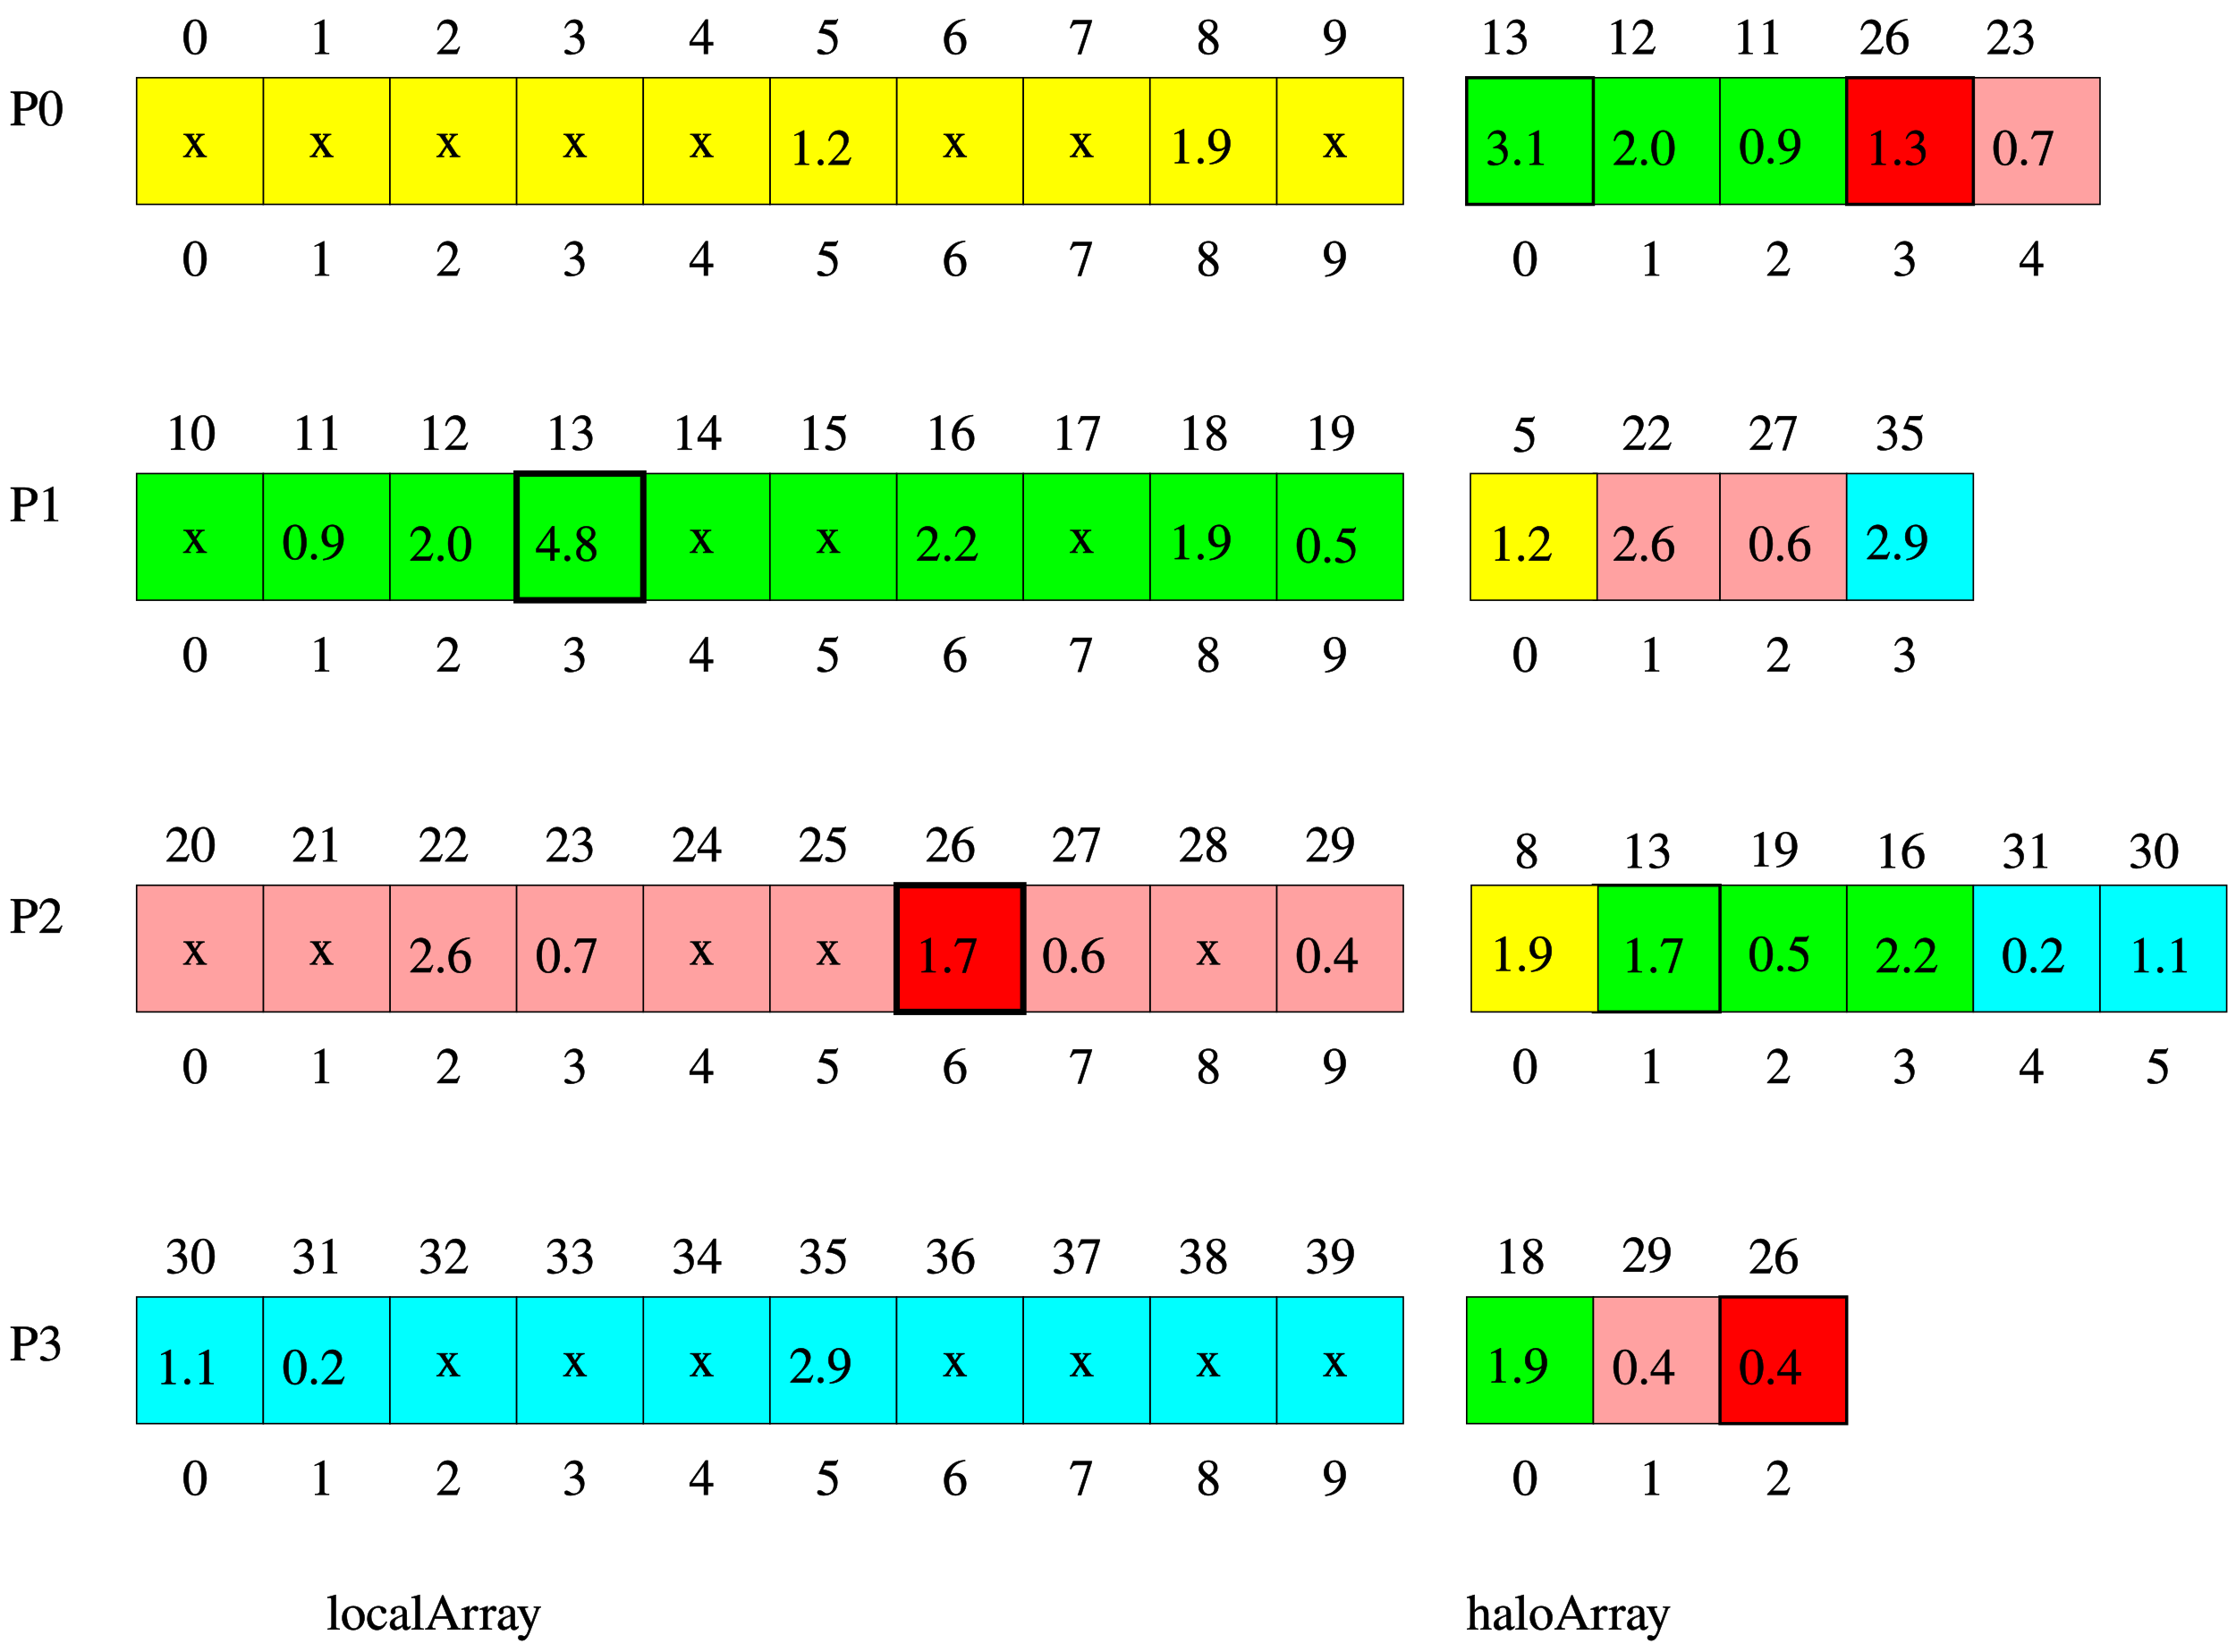
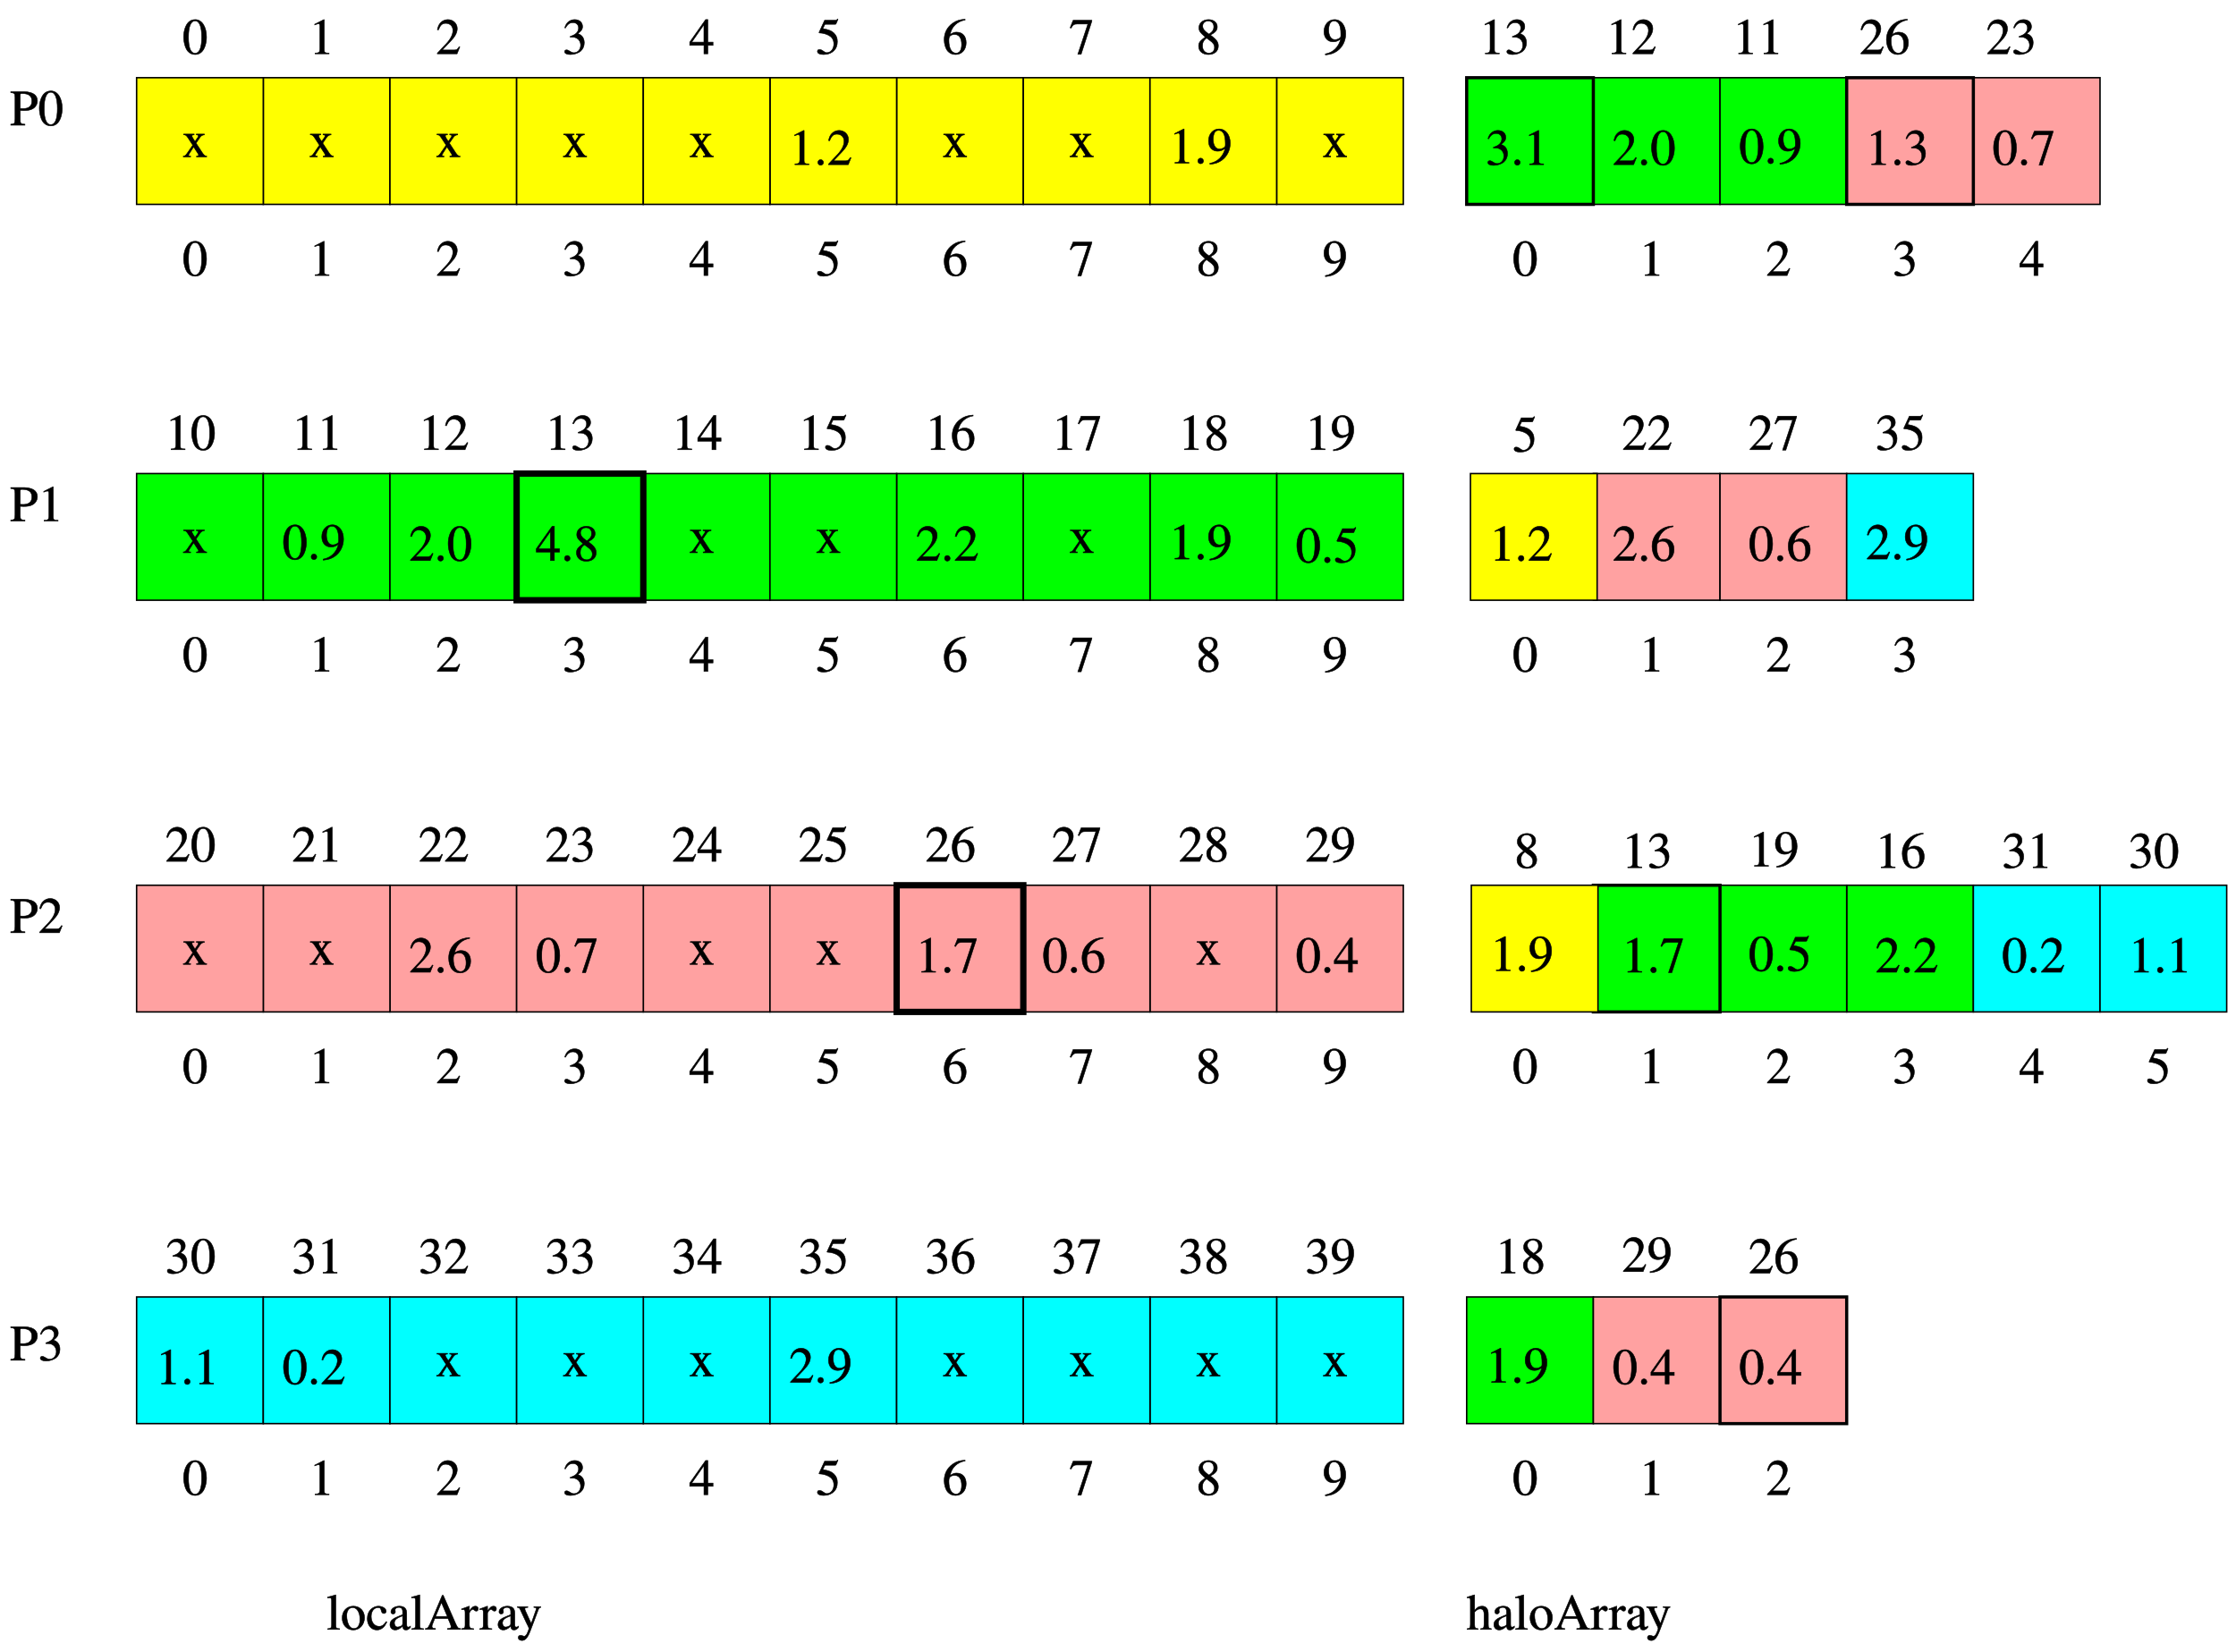
<svg xmlns="http://www.w3.org/2000/svg" width="8.8in" height="6.5in" viewBox="135 982 10527 7823">
  <g style="stroke-width:.025in; stroke:black; fill:none">
    <rect x="750" y="3225" width="600" height="600" rx="0" style="stroke:#000000;stroke-width:7; stroke-linejoin:miter; stroke-linecap:butt; fill:#00ff00; " />
    <text xml:space="preserve" x="967" y="3600" stroke="#000000" fill="#000000" font-family="Times" font-style="normal" font-weight="normal" font-size="240" text-anchor="start">x</text>
    <rect x="1350" y="3225" width="600" height="600" rx="0" style="stroke:#000000;stroke-width:7; stroke-linejoin:miter; stroke-linecap:butt; fill:#00ff00; " />
    <text xml:space="preserve" x="1440" y="3630" stroke="#000000" fill="#000000" font-family="Times" font-style="normal" font-weight="normal" font-size="240" text-anchor="start">0.9</text>
    <rect x="1950" y="3225" width="600" height="600" rx="0" style="stroke:#000000;stroke-width:7; stroke-linejoin:miter; stroke-linecap:butt; fill:#00ff00; " />
    <text xml:space="preserve" x="2040" y="3637" stroke="#000000" fill="#000000" font-family="Times" font-style="normal" font-weight="normal" font-size="240" text-anchor="start">2.0</text>
    <rect x="7650" y="3225" width="600" height="600" rx="0" style="stroke:#000000;stroke-width:7; stroke-linejoin:miter; stroke-linecap:butt; fill:#ffa1a1; " />
    <text xml:space="preserve" x="7740" y="3637" stroke="#000000" fill="#000000" font-family="Times" font-style="normal" font-weight="normal" font-size="240" text-anchor="start">2.6</text>
    <rect x="8250" y="3225" width="600" height="600" rx="0" style="stroke:#000000;stroke-width:7; stroke-linejoin:miter; stroke-linecap:butt; fill:#ffa1a1; " />
    <text xml:space="preserve" x="8385" y="3637" stroke="#000000" fill="#000000" font-family="Times" font-style="normal" font-weight="normal" font-size="240" text-anchor="start">0.6</text>
    <rect x="8850" y="3225" width="600" height="600" rx="0" style="stroke:#000000;stroke-width:7; stroke-linejoin:miter; stroke-linecap:butt; fill:#00ffff; " />
    <text xml:space="preserve" x="8940" y="3630" stroke="#000000" fill="#000000" font-family="Times" font-style="normal" font-weight="normal" font-size="240" text-anchor="start">2.9</text>
    <rect x="6150" y="3225" width="600" height="600" rx="0" style="stroke:#000000;stroke-width:7; stroke-linejoin:miter; stroke-linecap:butt; fill:#00ff00; " />
    <text xml:space="preserve" x="6240" y="3645" stroke="#000000" fill="#000000" font-family="Times" font-style="normal" font-weight="normal" font-size="240" text-anchor="start">0.5</text>
    <rect x="7068" y="3225" width="600" height="600" rx="0" style="stroke:#000000;stroke-width:7; stroke-linejoin:miter; stroke-linecap:butt; fill:#ffff00; " />
    <rect x="3150" y="3225" width="600" height="600" rx="0" style="stroke:#000000;stroke-width:7; stroke-linejoin:miter; stroke-linecap:butt; fill:#00ff00; " />
    <text xml:space="preserve" x="3367" y="3600" stroke="#000000" fill="#000000" font-family="Times" font-style="normal" font-weight="normal" font-size="240" text-anchor="start">x</text>
    <rect x="4350" y="3225" width="600" height="600" rx="0" style="stroke:#000000;stroke-width:7; stroke-linejoin:miter; stroke-linecap:butt; fill:#00ff00; " />
    <text xml:space="preserve" x="4440" y="3637" stroke="#000000" fill="#000000" font-family="Times" font-style="normal" font-weight="normal" font-size="240" text-anchor="start">2.2</text>
    <rect x="3750" y="3225" width="600" height="600" rx="0" style="stroke:#000000;stroke-width:7; stroke-linejoin:miter; stroke-linecap:butt; fill:#00ff00; " />
    <text xml:space="preserve" x="3967" y="3600" stroke="#000000" fill="#000000" font-family="Times" font-style="normal" font-weight="normal" font-size="240" text-anchor="start">x</text>
    <rect x="5550" y="3225" width="600" height="600" rx="0" style="stroke:#000000;stroke-width:7; stroke-linejoin:miter; stroke-linecap:butt; fill:#00ff00; " />
    <text xml:space="preserve" x="5640" y="3630" stroke="#000000" fill="#000000" font-family="Times" font-style="normal" font-weight="normal" font-size="240" text-anchor="start">1.9</text>
    <text xml:space="preserve" x="7267" y="4162" stroke="#000000" fill="#000000" font-family="Times" font-style="normal" font-weight="normal" font-size="240" text-anchor="start">0</text>
    <text xml:space="preserve" x="7867" y="4162" stroke="#000000" fill="#000000" font-family="Times" font-style="normal" font-weight="normal" font-size="240" text-anchor="start">1</text>
    <text xml:space="preserve" x="8467" y="4162" stroke="#000000" fill="#000000" font-family="Times" font-style="normal" font-weight="normal" font-size="240" text-anchor="start">2</text>
    <text xml:space="preserve" x="9067" y="4162" stroke="#000000" fill="#000000" font-family="Times" font-style="normal" font-weight="normal" font-size="240" text-anchor="start">3</text>
    <text xml:space="preserve" x="7785" y="3112" stroke="#000000" fill="#000000" font-family="Times" font-style="normal" font-weight="normal" font-size="240" text-anchor="start">22</text>
    <text xml:space="preserve" x="8385" y="3112" stroke="#000000" fill="#000000" font-family="Times" font-style="normal" font-weight="normal" font-size="240" text-anchor="start">27</text>
    <text xml:space="preserve" x="8985" y="3112" stroke="#000000" fill="#000000" font-family="Times" font-style="normal" font-weight="normal" font-size="240" text-anchor="start">35</text>
    <rect x="4950" y="3225" width="600" height="600" rx="0" style="stroke:#000000;stroke-width:7; stroke-linejoin:miter; stroke-linecap:butt; fill:#00ff00; " />
    <text xml:space="preserve" x="5167" y="3600" stroke="#000000" fill="#000000" font-family="Times" font-style="normal" font-weight="normal" font-size="240" text-anchor="start">x</text>
    <rect x="1350" y="1350" width="600" height="600" rx="0" style="stroke:#000000;stroke-width:7; stroke-linejoin:miter; stroke-linecap:butt; fill:#ffff00; " />
    <text xml:space="preserve" x="1567" y="1725" stroke="#000000" fill="#000000" font-family="Times" font-style="normal" font-weight="normal" font-size="240" text-anchor="start">x</text>
    <rect x="6150" y="1350" width="600" height="600" rx="0" style="stroke:#000000;stroke-width:7; stroke-linejoin:miter; stroke-linecap:butt; fill:#ffff00; " />
    <text xml:space="preserve" x="6367" y="1725" stroke="#000000" fill="#000000" font-family="Times" font-style="normal" font-weight="normal" font-size="240" text-anchor="start">x</text>
    <rect x="750" y="1350" width="600" height="600" rx="0" style="stroke:#000000;stroke-width:7; stroke-linejoin:miter; stroke-linecap:butt; fill:#ffff00; " />
    <text xml:space="preserve" x="967" y="1725" stroke="#000000" fill="#000000" font-family="Times" font-style="normal" font-weight="normal" font-size="240" text-anchor="start">x</text>
    <rect x="7650" y="1350" width="600" height="600" rx="0" style="stroke:#000000;stroke-width:7; stroke-linejoin:miter; stroke-linecap:butt; fill:#00ff00; " />
    <text xml:space="preserve" x="7740" y="1762" stroke="#000000" fill="#000000" font-family="Times" font-style="normal" font-weight="normal" font-size="240" text-anchor="start">2.0</text>
    <rect x="9450" y="1350" width="600" height="600" rx="0" style="stroke:#000000;stroke-width:7; stroke-linejoin:miter; stroke-linecap:butt; fill:#ffa1a1; " />
    <text xml:space="preserve" x="9540" y="1762" stroke="#000000" fill="#000000" font-family="Times" font-style="normal" font-weight="normal" font-size="240" text-anchor="start">0.7</text>
    <rect x="8250" y="1350" width="600" height="600" rx="0" style="stroke:#000000;stroke-width:7; stroke-linejoin:miter; stroke-linecap:butt; fill:#00ff00; " />
    <text xml:space="preserve" x="8340" y="1755" stroke="#000000" fill="#000000" font-family="Times" font-style="normal" font-weight="normal" font-size="240" text-anchor="start">0.9</text>
    <rect x="1950" y="1350" width="600" height="600" rx="0" style="stroke:#000000;stroke-width:7; stroke-linejoin:miter; stroke-linecap:butt; fill:#ffff00; " />
    <text xml:space="preserve" x="2167" y="1725" stroke="#000000" fill="#000000" font-family="Times" font-style="normal" font-weight="normal" font-size="240" text-anchor="start">x</text>
    <rect x="4350" y="1350" width="600" height="600" rx="0" style="stroke:#000000;stroke-width:7; stroke-linejoin:miter; stroke-linecap:butt; fill:#ffff00; " />
    <text xml:space="preserve" x="4567" y="1725" stroke="#000000" fill="#000000" font-family="Times" font-style="normal" font-weight="normal" font-size="240" text-anchor="start">x</text>
    <rect x="3750" y="1350" width="600" height="600" rx="0" style="stroke:#000000;stroke-width:7; stroke-linejoin:miter; stroke-linecap:butt; fill:#ffff00; " />
    <text xml:space="preserve" x="3840" y="1762" stroke="#000000" fill="#000000" font-family="Times" font-style="normal" font-weight="normal" font-size="240" text-anchor="start">1.2</text>
    <rect x="2550" y="1350" width="600" height="600" rx="0" style="stroke:#000000;stroke-width:7; stroke-linejoin:miter; stroke-linecap:butt; fill:#ffff00; " />
    <text xml:space="preserve" x="2767" y="1725" stroke="#000000" fill="#000000" font-family="Times" font-style="normal" font-weight="normal" font-size="240" text-anchor="start">x</text>
    <rect x="3150" y="1350" width="600" height="600" rx="0" style="stroke:#000000;stroke-width:7; stroke-linejoin:miter; stroke-linecap:butt; fill:#ffff00; " />
    <text xml:space="preserve" x="3367" y="1725" stroke="#000000" fill="#000000" font-family="Times" font-style="normal" font-weight="normal" font-size="240" text-anchor="start">x</text>
    <rect x="4950" y="1350" width="600" height="600" rx="0" style="stroke:#000000;stroke-width:7; stroke-linejoin:miter; stroke-linecap:butt; fill:#ffff00; " />
    <text xml:space="preserve" x="5167" y="1725" stroke="#000000" fill="#000000" font-family="Times" font-style="normal" font-weight="normal" font-size="240" text-anchor="start">x</text>
    <rect x="5550" y="1350" width="600" height="600" rx="0" style="stroke:#000000;stroke-width:7; stroke-linejoin:miter; stroke-linecap:butt; fill:#ffff00; " />
    <text xml:space="preserve" x="5640" y="1755" stroke="#000000" fill="#000000" font-family="Times" font-style="normal" font-weight="normal" font-size="240" text-anchor="start">1.9</text>
    <text xml:space="preserve" x="967" y="2287" stroke="#000000" fill="#000000" font-family="Times" font-style="normal" font-weight="normal" font-size="240" text-anchor="start">0</text>
    <text xml:space="preserve" x="1567" y="2287" stroke="#000000" fill="#000000" font-family="Times" font-style="normal" font-weight="normal" font-size="240" text-anchor="start">1</text>
    <text xml:space="preserve" x="2167" y="2287" stroke="#000000" fill="#000000" font-family="Times" font-style="normal" font-weight="normal" font-size="240" text-anchor="start">2</text>
    <text xml:space="preserve" x="2767" y="2287" stroke="#000000" fill="#000000" font-family="Times" font-style="normal" font-weight="normal" font-size="240" text-anchor="start">3</text>
    <text xml:space="preserve" x="3367" y="2287" stroke="#000000" fill="#000000" font-family="Times" font-style="normal" font-weight="normal" font-size="240" text-anchor="start">4</text>
    <text xml:space="preserve" x="3967" y="2287" stroke="#000000" fill="#000000" font-family="Times" font-style="normal" font-weight="normal" font-size="240" text-anchor="start">5</text>
    <text xml:space="preserve" x="4567" y="2287" stroke="#000000" fill="#000000" font-family="Times" font-style="normal" font-weight="normal" font-size="240" text-anchor="start">6</text>
    <text xml:space="preserve" x="5167" y="2287" stroke="#000000" fill="#000000" font-family="Times" font-style="normal" font-weight="normal" font-size="240" text-anchor="start">7</text>
    <text xml:space="preserve" x="5767" y="2287" stroke="#000000" fill="#000000" font-family="Times" font-style="normal" font-weight="normal" font-size="240" text-anchor="start">8</text>
    <text xml:space="preserve" x="6367" y="2287" stroke="#000000" fill="#000000" font-family="Times" font-style="normal" font-weight="normal" font-size="240" text-anchor="start">9</text>
    <text xml:space="preserve" x="9667" y="2287" stroke="#000000" fill="#000000" font-family="Times" font-style="normal" font-weight="normal" font-size="240" text-anchor="start">4</text>
    <text xml:space="preserve" x="7267" y="2287" stroke="#000000" fill="#000000" font-family="Times" font-style="normal" font-weight="normal" font-size="240" text-anchor="start">0</text>
    <text xml:space="preserve" x="7867" y="2287" stroke="#000000" fill="#000000" font-family="Times" font-style="normal" font-weight="normal" font-size="240" text-anchor="start">1</text>
    <text xml:space="preserve" x="8467" y="2287" stroke="#000000" fill="#000000" font-family="Times" font-style="normal" font-weight="normal" font-size="240" text-anchor="start">2</text>
    <text xml:space="preserve" x="9067" y="2287" stroke="#000000" fill="#000000" font-family="Times" font-style="normal" font-weight="normal" font-size="240" text-anchor="start">3</text>
    <text xml:space="preserve" x="7710" y="1237" stroke="#000000" fill="#000000" font-family="Times" font-style="normal" font-weight="normal" font-size="240" text-anchor="start">12</text>
    <text xml:space="preserve" x="8310" y="1237" stroke="#000000" fill="#000000" font-family="Times" font-style="normal" font-weight="normal" font-size="240" text-anchor="start">11</text>
    <text xml:space="preserve" x="8910" y="1237" stroke="#000000" fill="#000000" font-family="Times" font-style="normal" font-weight="normal" font-size="240" text-anchor="start">26</text>
    <text xml:space="preserve" x="9510" y="1237" stroke="#000000" fill="#000000" font-family="Times" font-style="normal" font-weight="normal" font-size="240" text-anchor="start">23</text>
    <text xml:space="preserve" x="7110" y="1237" stroke="#000000" fill="#000000" font-family="Times" font-style="normal" font-weight="normal" font-size="240" text-anchor="start">13</text>
    <text xml:space="preserve" x="967" y="1237" stroke="#000000" fill="#000000" font-family="Times" font-style="normal" font-weight="normal" font-size="240" text-anchor="start">0</text>
    <text xml:space="preserve" x="1567" y="1237" stroke="#000000" fill="#000000" font-family="Times" font-style="normal" font-weight="normal" font-size="240" text-anchor="start">1</text>
    <text xml:space="preserve" x="2167" y="1237" stroke="#000000" fill="#000000" font-family="Times" font-style="normal" font-weight="normal" font-size="240" text-anchor="start">2</text>
    <text xml:space="preserve" x="2767" y="1237" stroke="#000000" fill="#000000" font-family="Times" font-style="normal" font-weight="normal" font-size="240" text-anchor="start">3</text>
    <text xml:space="preserve" x="3367" y="1237" stroke="#000000" fill="#000000" font-family="Times" font-style="normal" font-weight="normal" font-size="240" text-anchor="start">4</text>
    <text xml:space="preserve" x="3967" y="1237" stroke="#000000" fill="#000000" font-family="Times" font-style="normal" font-weight="normal" font-size="240" text-anchor="start">5</text>
    <text xml:space="preserve" x="4567" y="1237" stroke="#000000" fill="#000000" font-family="Times" font-style="normal" font-weight="normal" font-size="240" text-anchor="start">6</text>
    <text xml:space="preserve" x="5167" y="1237" stroke="#000000" fill="#000000" font-family="Times" font-style="normal" font-weight="normal" font-size="240" text-anchor="start">7</text>
    <text xml:space="preserve" x="5767" y="1237" stroke="#000000" fill="#000000" font-family="Times" font-style="normal" font-weight="normal" font-size="240" text-anchor="start">8</text>
    <text xml:space="preserve" x="6367" y="1237" stroke="#000000" fill="#000000" font-family="Times" font-style="normal" font-weight="normal" font-size="240" text-anchor="start">9</text>
    <rect x="1950" y="5175" width="600" height="600" rx="0" style="stroke:#000000;stroke-width:7; stroke-linejoin:miter; stroke-linecap:butt; fill:#ffa1a1; " />
    <text xml:space="preserve" x="2040" y="5587" stroke="#000000" fill="#000000" font-family="Times" font-style="normal" font-weight="normal" font-size="240" text-anchor="start">2.6</text>
    <rect x="3150" y="5175" width="600" height="600" rx="0" style="stroke:#000000;stroke-width:7; stroke-linejoin:miter; stroke-linecap:butt; fill:#ffa1a1; " />
    <text xml:space="preserve" x="3367" y="5550" stroke="#000000" fill="#000000" font-family="Times" font-style="normal" font-weight="normal" font-size="240" text-anchor="start">x</text>
    <rect x="8850" y="5175" width="600" height="600" rx="0" style="stroke:#000000;stroke-width:7; stroke-linejoin:miter; stroke-linecap:butt; fill:#00ff00; " />
    <text xml:space="preserve" x="8985" y="5587" stroke="#000000" fill="#000000" font-family="Times" font-style="normal" font-weight="normal" font-size="240" text-anchor="start">2.2</text>
    <rect x="9450" y="5175" width="600" height="600" rx="0" style="stroke:#000000;stroke-width:7; stroke-linejoin:miter; stroke-linecap:butt; fill:#00ffff; " />
    <text xml:space="preserve" x="9585" y="5587" stroke="#000000" fill="#000000" font-family="Times" font-style="normal" font-weight="normal" font-size="240" text-anchor="start">0.2</text>
    <rect x="10050" y="5175" width="600" height="600" rx="0" style="stroke:#000000;stroke-width:7; stroke-linejoin:miter; stroke-linecap:butt; fill:#00ffff; " />
    <text xml:space="preserve" x="10185" y="5587" stroke="#000000" fill="#000000" font-family="Times" font-style="normal" font-weight="normal" font-size="240" text-anchor="start">1.1</text>
    <rect x="6150" y="5175" width="600" height="600" rx="0" style="stroke:#000000;stroke-width:7; stroke-linejoin:miter; stroke-linecap:butt; fill:#ffa1a1; " />
    <text xml:space="preserve" x="6240" y="5587" stroke="#000000" fill="#000000" font-family="Times" font-style="normal" font-weight="normal" font-size="240" text-anchor="start">0.4</text>
    <rect x="5550" y="5175" width="600" height="600" rx="0" style="stroke:#000000;stroke-width:7; stroke-linejoin:miter; stroke-linecap:butt; fill:#ffa1a1; " />
    <text xml:space="preserve" x="5767" y="5550" stroke="#000000" fill="#000000" font-family="Times" font-style="normal" font-weight="normal" font-size="240" text-anchor="start">x</text>
    <rect x="8250" y="5175" width="600" height="600" rx="0" style="stroke:#000000;stroke-width:7; stroke-linejoin:miter; stroke-linecap:butt; fill:#00ff00; " />
    <text xml:space="preserve" x="8385" y="5580" stroke="#000000" fill="#000000" font-family="Times" font-style="normal" font-weight="normal" font-size="240" text-anchor="start">0.5</text>
    <rect x="1350" y="5175" width="600" height="600" rx="0" style="stroke:#000000;stroke-width:7; stroke-linejoin:miter; stroke-linecap:butt; fill:#ffa1a1; " />
    <text xml:space="preserve" x="1567" y="5550" stroke="#000000" fill="#000000" font-family="Times" font-style="normal" font-weight="normal" font-size="240" text-anchor="start">x</text>
    <rect x="750" y="5175" width="600" height="600" rx="0" style="stroke:#000000;stroke-width:7; stroke-linejoin:miter; stroke-linecap:butt; fill:#ffa1a1; " />
    <text xml:space="preserve" x="967" y="5550" stroke="#000000" fill="#000000" font-family="Times" font-style="normal" font-weight="normal" font-size="240" text-anchor="start">x</text>
    <rect x="2550" y="5175" width="600" height="600" rx="0" style="stroke:#000000;stroke-width:7; stroke-linejoin:miter; stroke-linecap:butt; fill:#ffa1a1; " />
    <text xml:space="preserve" x="2640" y="5587" stroke="#000000" fill="#000000" font-family="Times" font-style="normal" font-weight="normal" font-size="240" text-anchor="start">0.7</text>
    <rect x="4950" y="5175" width="600" height="600" rx="0" style="stroke:#000000;stroke-width:7; stroke-linejoin:miter; stroke-linecap:butt; fill:#ffa1a1; " />
    <text xml:space="preserve" x="5040" y="5587" stroke="#000000" fill="#000000" font-family="Times" font-style="normal" font-weight="normal" font-size="240" text-anchor="start">0.6</text>
    <text xml:space="preserve" x="6285" y="5062" stroke="#000000" fill="#000000" font-family="Times" font-style="normal" font-weight="normal" font-size="240" text-anchor="start">29</text>
    <text xml:space="preserve" x="5685" y="5062" stroke="#000000" fill="#000000" font-family="Times" font-style="normal" font-weight="normal" font-size="240" text-anchor="start">28</text>
    <text xml:space="preserve" x="5085" y="5062" stroke="#000000" fill="#000000" font-family="Times" font-style="normal" font-weight="normal" font-size="240" text-anchor="start">27</text>
    <text xml:space="preserve" x="4485" y="5062" stroke="#000000" fill="#000000" font-family="Times" font-style="normal" font-weight="normal" font-size="240" text-anchor="start">26</text>
    <text xml:space="preserve" x="3885" y="5062" stroke="#000000" fill="#000000" font-family="Times" font-style="normal" font-weight="normal" font-size="240" text-anchor="start">25</text>
    <text xml:space="preserve" x="3285" y="5062" stroke="#000000" fill="#000000" font-family="Times" font-style="normal" font-weight="normal" font-size="240" text-anchor="start">24</text>
    <text xml:space="preserve" x="2085" y="5062" stroke="#000000" fill="#000000" font-family="Times" font-style="normal" font-weight="normal" font-size="240" text-anchor="start">22</text>
    <text xml:space="preserve" x="1485" y="5062" stroke="#000000" fill="#000000" font-family="Times" font-style="normal" font-weight="normal" font-size="240" text-anchor="start">21</text>
    <text xml:space="preserve" x="2685" y="5062" stroke="#000000" fill="#000000" font-family="Times" font-style="normal" font-weight="normal" font-size="240" text-anchor="start">23</text>
    <text xml:space="preserve" x="885" y="5062" stroke="#000000" fill="#000000" font-family="Times" font-style="normal" font-weight="normal" font-size="240" text-anchor="start">20</text>
    <text xml:space="preserve" x="967" y="6112" stroke="#000000" fill="#000000" font-family="Times" font-style="normal" font-weight="normal" font-size="240" text-anchor="start">0</text>
    <text xml:space="preserve" x="1567" y="6112" stroke="#000000" fill="#000000" font-family="Times" font-style="normal" font-weight="normal" font-size="240" text-anchor="start">1</text>
    <text xml:space="preserve" x="2167" y="6112" stroke="#000000" fill="#000000" font-family="Times" font-style="normal" font-weight="normal" font-size="240" text-anchor="start">2</text>
    <text xml:space="preserve" x="2767" y="6112" stroke="#000000" fill="#000000" font-family="Times" font-style="normal" font-weight="normal" font-size="240" text-anchor="start">3</text>
    <text xml:space="preserve" x="3367" y="6112" stroke="#000000" fill="#000000" font-family="Times" font-style="normal" font-weight="normal" font-size="240" text-anchor="start">4</text>
    <text xml:space="preserve" x="3967" y="6112" stroke="#000000" fill="#000000" font-family="Times" font-style="normal" font-weight="normal" font-size="240" text-anchor="start">5</text>
    <text xml:space="preserve" x="4567" y="6112" stroke="#000000" fill="#000000" font-family="Times" font-style="normal" font-weight="normal" font-size="240" text-anchor="start">6</text>
    <text xml:space="preserve" x="5167" y="6112" stroke="#000000" fill="#000000" font-family="Times" font-style="normal" font-weight="normal" font-size="240" text-anchor="start">7</text>
    <text xml:space="preserve" x="5767" y="6112" stroke="#000000" fill="#000000" font-family="Times" font-style="normal" font-weight="normal" font-size="240" text-anchor="start">8</text>
    <text xml:space="preserve" x="6367" y="6112" stroke="#000000" fill="#000000" font-family="Times" font-style="normal" font-weight="normal" font-size="240" text-anchor="start">9</text>
    <text xml:space="preserve" x="7267" y="6112" stroke="#000000" fill="#000000" font-family="Times" font-style="normal" font-weight="normal" font-size="240" text-anchor="start">0</text>
    <text xml:space="preserve" x="7867" y="6112" stroke="#000000" fill="#000000" font-family="Times" font-style="normal" font-weight="normal" font-size="240" text-anchor="start">1</text>
    <text xml:space="preserve" x="8467" y="6112" stroke="#000000" fill="#000000" font-family="Times" font-style="normal" font-weight="normal" font-size="240" text-anchor="start">2</text>
    <text xml:space="preserve" x="9067" y="6112" stroke="#000000" fill="#000000" font-family="Times" font-style="normal" font-weight="normal" font-size="240" text-anchor="start">3</text>
    <text xml:space="preserve" x="9667" y="6112" stroke="#000000" fill="#000000" font-family="Times" font-style="normal" font-weight="normal" font-size="240" text-anchor="start">4</text>
    <text xml:space="preserve" x="10267" y="6112" stroke="#000000" fill="#000000" font-family="Times" font-style="normal" font-weight="normal" font-size="240" text-anchor="start">5</text>
    <text xml:space="preserve" x="8985" y="5092" stroke="#000000" fill="#000000" font-family="Times" font-style="normal" font-weight="normal" font-size="240" text-anchor="start">16</text>
    <text xml:space="preserve" x="8385" y="5085" stroke="#000000" fill="#000000" font-family="Times" font-style="normal" font-weight="normal" font-size="240" text-anchor="start">19</text>
    <text xml:space="preserve" x="7785" y="5092" stroke="#000000" fill="#000000" font-family="Times" font-style="normal" font-weight="normal" font-size="240" text-anchor="start">13</text>
    <text xml:space="preserve" x="9585" y="5092" stroke="#000000" fill="#000000" font-family="Times" font-style="normal" font-weight="normal" font-size="240" text-anchor="start">31</text>
    <text xml:space="preserve" x="10185" y="5092" stroke="#000000" fill="#000000" font-family="Times" font-style="normal" font-weight="normal" font-size="240" text-anchor="start">30</text>
    <rect x="3150" y="7125" width="600" height="600" rx="0" style="stroke:#000000;stroke-width:7; stroke-linejoin:miter; stroke-linecap:butt; fill:#00ffff; " />
    <text xml:space="preserve" x="3367" y="7500" stroke="#000000" fill="#000000" font-family="Times" font-style="normal" font-weight="normal" font-size="240" text-anchor="start">x</text>
    <rect x="3750" y="7125" width="600" height="600" rx="0" style="stroke:#000000;stroke-width:7; stroke-linejoin:miter; stroke-linecap:butt; fill:#00ffff; " />
    <text xml:space="preserve" x="3840" y="7530" stroke="#000000" fill="#000000" font-family="Times" font-style="normal" font-weight="normal" font-size="240" text-anchor="start">2.9</text>
    <rect x="7050" y="7125" width="600" height="600" rx="0" style="stroke:#000000;stroke-width:7; stroke-linejoin:miter; stroke-linecap:butt; fill:#00ff00; " />
    <text xml:space="preserve" x="7140" y="7530" stroke="#000000" fill="#000000" font-family="Times" font-style="normal" font-weight="normal" font-size="240" text-anchor="start">1.9</text>
    <rect x="7650" y="7125" width="600" height="600" rx="0" style="stroke:#000000;stroke-width:7; stroke-linejoin:miter; stroke-linecap:butt; fill:#ffa1a1; " />
    <text xml:space="preserve" x="7740" y="7537" stroke="#000000" fill="#000000" font-family="Times" font-style="normal" font-weight="normal" font-size="240" text-anchor="start">0.4</text>
    <rect x="6150" y="7125" width="600" height="600" rx="0" style="stroke:#000000;stroke-width:7; stroke-linejoin:miter; stroke-linecap:butt; fill:#00ffff; " />
    <text xml:space="preserve" x="6367" y="7500" stroke="#000000" fill="#000000" font-family="Times" font-style="normal" font-weight="normal" font-size="240" text-anchor="start">x</text>
    <rect x="5550" y="7125" width="600" height="600" rx="0" style="stroke:#000000;stroke-width:7; stroke-linejoin:miter; stroke-linecap:butt; fill:#00ffff; " />
    <text xml:space="preserve" x="5767" y="7500" stroke="#000000" fill="#000000" font-family="Times" font-style="normal" font-weight="normal" font-size="240" text-anchor="start">x</text>
    <rect x="750" y="7125" width="600" height="600" rx="0" style="stroke:#000000;stroke-width:7; stroke-linejoin:miter; stroke-linecap:butt; fill:#00ffff; " />
    <text xml:space="preserve" x="840" y="7537" stroke="#000000" fill="#000000" font-family="Times" font-style="normal" font-weight="normal" font-size="240" text-anchor="start">1.1</text>
    <rect x="1350" y="7125" width="600" height="600" rx="0" style="stroke:#000000;stroke-width:7; stroke-linejoin:miter; stroke-linecap:butt; fill:#00ffff; " />
    <text xml:space="preserve" x="1440" y="7537" stroke="#000000" fill="#000000" font-family="Times" font-style="normal" font-weight="normal" font-size="240" text-anchor="start">0.2</text>
    <rect x="1950" y="7125" width="600" height="600" rx="0" style="stroke:#000000;stroke-width:7; stroke-linejoin:miter; stroke-linecap:butt; fill:#00ffff; " />
    <text xml:space="preserve" x="2167" y="7500" stroke="#000000" fill="#000000" font-family="Times" font-style="normal" font-weight="normal" font-size="240" text-anchor="start">x</text>
    <rect x="2550" y="7125" width="600" height="600" rx="0" style="stroke:#000000;stroke-width:7; stroke-linejoin:miter; stroke-linecap:butt; fill:#00ffff; " />
    <text xml:space="preserve" x="2767" y="7500" stroke="#000000" fill="#000000" font-family="Times" font-style="normal" font-weight="normal" font-size="240" text-anchor="start">x</text>
    <rect x="4350" y="7125" width="600" height="600" rx="0" style="stroke:#000000;stroke-width:7; stroke-linejoin:miter; stroke-linecap:butt; fill:#00ffff; " />
    <text xml:space="preserve" x="4567" y="7500" stroke="#000000" fill="#000000" font-family="Times" font-style="normal" font-weight="normal" font-size="240" text-anchor="start">x</text>
    <rect x="4950" y="7125" width="600" height="600" rx="0" style="stroke:#000000;stroke-width:7; stroke-linejoin:miter; stroke-linecap:butt; fill:#00ffff; " />
    <text xml:space="preserve" x="5167" y="7500" stroke="#000000" fill="#000000" font-family="Times" font-style="normal" font-weight="normal" font-size="240" text-anchor="start">x</text>
    <text xml:space="preserve" x="885" y="7012" stroke="#000000" fill="#000000" font-family="Times" font-style="normal" font-weight="normal" font-size="240" text-anchor="start">30</text>
    <text xml:space="preserve" x="1485" y="7012" stroke="#000000" fill="#000000" font-family="Times" font-style="normal" font-weight="normal" font-size="240" text-anchor="start">31</text>
    <text xml:space="preserve" x="2085" y="7012" stroke="#000000" fill="#000000" font-family="Times" font-style="normal" font-weight="normal" font-size="240" text-anchor="start">32</text>
    <text xml:space="preserve" x="2685" y="7012" stroke="#000000" fill="#000000" font-family="Times" font-style="normal" font-weight="normal" font-size="240" text-anchor="start">33</text>
    <text xml:space="preserve" x="3285" y="7012" stroke="#000000" fill="#000000" font-family="Times" font-style="normal" font-weight="normal" font-size="240" text-anchor="start">34</text>
    <text xml:space="preserve" x="3885" y="7012" stroke="#000000" fill="#000000" font-family="Times" font-style="normal" font-weight="normal" font-size="240" text-anchor="start">35</text>
    <text xml:space="preserve" x="4485" y="7012" stroke="#000000" fill="#000000" font-family="Times" font-style="normal" font-weight="normal" font-size="240" text-anchor="start">36</text>
    <text xml:space="preserve" x="5085" y="7012" stroke="#000000" fill="#000000" font-family="Times" font-style="normal" font-weight="normal" font-size="240" text-anchor="start">37</text>
    <text xml:space="preserve" x="5685" y="7012" stroke="#000000" fill="#000000" font-family="Times" font-style="normal" font-weight="normal" font-size="240" text-anchor="start">38</text>
    <text xml:space="preserve" x="6285" y="7012" stroke="#000000" fill="#000000" font-family="Times" font-style="normal" font-weight="normal" font-size="240" text-anchor="start">39</text>
    <text xml:space="preserve" x="967" y="8062" stroke="#000000" fill="#000000" font-family="Times" font-style="normal" font-weight="normal" font-size="240" text-anchor="start">0</text>
    <text xml:space="preserve" x="1567" y="8062" stroke="#000000" fill="#000000" font-family="Times" font-style="normal" font-weight="normal" font-size="240" text-anchor="start">1</text>
    <text xml:space="preserve" x="2167" y="8062" stroke="#000000" fill="#000000" font-family="Times" font-style="normal" font-weight="normal" font-size="240" text-anchor="start">2</text>
    <text xml:space="preserve" x="2767" y="8062" stroke="#000000" fill="#000000" font-family="Times" font-style="normal" font-weight="normal" font-size="240" text-anchor="start">3</text>
    <text xml:space="preserve" x="3367" y="8062" stroke="#000000" fill="#000000" font-family="Times" font-style="normal" font-weight="normal" font-size="240" text-anchor="start">4</text>
    <text xml:space="preserve" x="3967" y="8062" stroke="#000000" fill="#000000" font-family="Times" font-style="normal" font-weight="normal" font-size="240" text-anchor="start">5</text>
    <text xml:space="preserve" x="4567" y="8062" stroke="#000000" fill="#000000" font-family="Times" font-style="normal" font-weight="normal" font-size="240" text-anchor="start">6</text>
    <text xml:space="preserve" x="5167" y="8062" stroke="#000000" fill="#000000" font-family="Times" font-style="normal" font-weight="normal" font-size="240" text-anchor="start">7</text>
    <text xml:space="preserve" x="5767" y="8062" stroke="#000000" fill="#000000" font-family="Times" font-style="normal" font-weight="normal" font-size="240" text-anchor="start">8</text>
    <text xml:space="preserve" x="6367" y="8062" stroke="#000000" fill="#000000" font-family="Times" font-style="normal" font-weight="normal" font-size="240" text-anchor="start">9</text>
    <text xml:space="preserve" x="7867" y="8062" stroke="#000000" fill="#000000" font-family="Times" font-style="normal" font-weight="normal" font-size="240" text-anchor="start">1</text>
    <text xml:space="preserve" x="8467" y="8062" stroke="#000000" fill="#000000" font-family="Times" font-style="normal" font-weight="normal" font-size="240" text-anchor="start">2</text>
    <text xml:space="preserve" x="7267" y="8062" stroke="#000000" fill="#000000" font-family="Times" font-style="normal" font-weight="normal" font-size="240" text-anchor="start">0</text>
    <text xml:space="preserve" x="7185" y="7012" stroke="#000000" fill="#000000" font-family="Times" font-style="normal" font-weight="normal" font-size="240" text-anchor="start">18</text>
    <text xml:space="preserve" x="7785" y="7005" stroke="#000000" fill="#000000" font-family="Times" font-style="normal" font-weight="normal" font-size="240" text-anchor="start">29</text>
    <text xml:space="preserve" x="8385" y="7012" stroke="#000000" fill="#000000" font-family="Times" font-style="normal" font-weight="normal" font-size="240" text-anchor="start">26</text>
    <rect x="3750" y="5175" width="600" height="600" rx="0" style="stroke:#000000;stroke-width:7; stroke-linejoin:miter; stroke-linecap:butt; fill:#ffa1a1; " />
    <text xml:space="preserve" x="3967" y="5550" stroke="#000000" fill="#000000" font-family="Times" font-style="normal" font-weight="normal" font-size="240" text-anchor="start">x</text>
    <rect x="2550" y="3225" width="600" height="600" rx="0" style="stroke:#000000;stroke-width:30; stroke-linejoin:miter; stroke-linecap:butt; fill:#00ff00; " />
-     <rect x="4350" y="5175" width="600" height="600" rx="0" style="stroke:#000000;stroke-width:30; stroke-linejoin:miter; stroke-linecap:butt; fill:#ff0000; " />
-     <rect x="8850" y="1350" width="600" height="600" rx="0" style="stroke:#000000;stroke-width:15; stroke-linejoin:miter; stroke-linecap:butt; fill:#ff0000; " />
-     <rect x="8250" y="7125" width="600" height="600" rx="0" style="stroke:#000000;stroke-width:15; stroke-linejoin:miter; stroke-linecap:butt; fill:#ff0000; " />
+     <rect x="4350" y="5175" width="600" height="600" rx="0" style="stroke:#000000;stroke-width:30; stroke-linejoin:miter; stroke-linecap:butt; fill:#ffa1a1; " />
+     <rect x="8850" y="1350" width="600" height="600" rx="0" style="stroke:#000000;stroke-width:15; stroke-linejoin:miter; stroke-linecap:butt; fill:#ffa1a1; " />
+     <rect x="8250" y="7125" width="600" height="600" rx="0" style="stroke:#000000;stroke-width:15; stroke-linejoin:miter; stroke-linecap:butt; fill:#ffa1a1; " />
    <rect x="7050" y="1350" width="600" height="600" rx="0" style="stroke:#000000;stroke-width:15; stroke-linejoin:miter; stroke-linecap:butt; fill:#00ff00; " />
    <rect x="7650" y="5175" width="600" height="600" rx="0" style="stroke:#000000;stroke-width:15; stroke-linejoin:miter; stroke-linecap:butt; fill:#00ff00; " />
    <text xml:space="preserve" x="150" y="3450" stroke="#000000" fill="#000000" font-family="Times" font-style="normal" font-weight="normal" font-size="240" text-anchor="start">P1</text>
    <text xml:space="preserve" x="150" y="1575" stroke="#000000" fill="#000000" font-family="Times" font-style="normal" font-weight="normal" font-size="240" text-anchor="start">P0</text>
    <text xml:space="preserve" x="967" y="4162" stroke="#000000" fill="#000000" font-family="Times" font-style="normal" font-weight="normal" font-size="240" text-anchor="start">0</text>
    <text xml:space="preserve" x="1567" y="4162" stroke="#000000" fill="#000000" font-family="Times" font-style="normal" font-weight="normal" font-size="240" text-anchor="start">1</text>
    <text xml:space="preserve" x="2167" y="4162" stroke="#000000" fill="#000000" font-family="Times" font-style="normal" font-weight="normal" font-size="240" text-anchor="start">2</text>
    <text xml:space="preserve" x="2767" y="4162" stroke="#000000" fill="#000000" font-family="Times" font-style="normal" font-weight="normal" font-size="240" text-anchor="start">3</text>
    <text xml:space="preserve" x="3367" y="4162" stroke="#000000" fill="#000000" font-family="Times" font-style="normal" font-weight="normal" font-size="240" text-anchor="start">4</text>
    <text xml:space="preserve" x="3967" y="4162" stroke="#000000" fill="#000000" font-family="Times" font-style="normal" font-weight="normal" font-size="240" text-anchor="start">5</text>
    <text xml:space="preserve" x="4567" y="4162" stroke="#000000" fill="#000000" font-family="Times" font-style="normal" font-weight="normal" font-size="240" text-anchor="start">6</text>
    <text xml:space="preserve" x="5167" y="4162" stroke="#000000" fill="#000000" font-family="Times" font-style="normal" font-weight="normal" font-size="240" text-anchor="start">7</text>
    <text xml:space="preserve" x="5767" y="4162" stroke="#000000" fill="#000000" font-family="Times" font-style="normal" font-weight="normal" font-size="240" text-anchor="start">8</text>
    <text xml:space="preserve" x="6367" y="4162" stroke="#000000" fill="#000000" font-family="Times" font-style="normal" font-weight="normal" font-size="240" text-anchor="start">9</text>
    <text xml:space="preserve" x="1485" y="3112" stroke="#000000" fill="#000000" font-family="Times" font-style="normal" font-weight="normal" font-size="240" text-anchor="start">11</text>
    <text xml:space="preserve" x="885" y="3112" stroke="#000000" fill="#000000" font-family="Times" font-style="normal" font-weight="normal" font-size="240" text-anchor="start">10</text>
    <text xml:space="preserve" x="2085" y="3112" stroke="#000000" fill="#000000" font-family="Times" font-style="normal" font-weight="normal" font-size="240" text-anchor="start">12</text>
    <text xml:space="preserve" x="2685" y="3112" stroke="#000000" fill="#000000" font-family="Times" font-style="normal" font-weight="normal" font-size="240" text-anchor="start">13</text>
    <text xml:space="preserve" x="3285" y="3112" stroke="#000000" fill="#000000" font-family="Times" font-style="normal" font-weight="normal" font-size="240" text-anchor="start">14</text>
    <text xml:space="preserve" x="3885" y="3112" stroke="#000000" fill="#000000" font-family="Times" font-style="normal" font-weight="normal" font-size="240" text-anchor="start">15</text>
    <text xml:space="preserve" x="4485" y="3112" stroke="#000000" fill="#000000" font-family="Times" font-style="normal" font-weight="normal" font-size="240" text-anchor="start">16</text>
    <text xml:space="preserve" x="5085" y="3112" stroke="#000000" fill="#000000" font-family="Times" font-style="normal" font-weight="normal" font-size="240" text-anchor="start">17</text>
    <text xml:space="preserve" x="5685" y="3112" stroke="#000000" fill="#000000" font-family="Times" font-style="normal" font-weight="normal" font-size="240" text-anchor="start">18</text>
    <text xml:space="preserve" x="6285" y="3112" stroke="#000000" fill="#000000" font-family="Times" font-style="normal" font-weight="normal" font-size="240" text-anchor="start">19</text>
    <text xml:space="preserve" x="2640" y="3637" stroke="#000000" fill="#000000" font-family="Times" font-style="normal" font-weight="normal" font-size="240" text-anchor="start">4.8</text>
    <text xml:space="preserve" x="4440" y="5587" stroke="#000000" fill="#000000" font-family="Times" font-style="normal" font-weight="normal" font-size="240" text-anchor="start">1.7</text>
    <text xml:space="preserve" x="8940" y="1762" stroke="#000000" fill="#000000" font-family="Times" font-style="normal" font-weight="normal" font-size="240" text-anchor="start">1.3</text>
    <text xml:space="preserve" x="8340" y="7537" stroke="#000000" fill="#000000" font-family="Times" font-style="normal" font-weight="normal" font-size="240" text-anchor="start">0.4</text>
    <text xml:space="preserve" x="7140" y="1762" stroke="#000000" fill="#000000" font-family="Times" font-style="normal" font-weight="normal" font-size="240" text-anchor="start">3.1</text>
    <text xml:space="preserve" x="7785" y="5587" stroke="#000000" fill="#000000" font-family="Times" font-style="normal" font-weight="normal" font-size="240" text-anchor="start">1.7</text>
    <rect x="7072" y="5175" width="600" height="600" rx="0" style="stroke:#000000;stroke-width:7; stroke-linejoin:miter; stroke-linecap:butt; fill:#ffff00; " />
    <text xml:space="preserve" x="7158" y="3637" stroke="#000000" fill="#000000" font-family="Times" font-style="normal" font-weight="normal" font-size="240" text-anchor="start">1.2</text>
    <text xml:space="preserve" x="7267" y="3120" stroke="#000000" fill="#000000" font-family="Times" font-style="normal" font-weight="normal" font-size="240" text-anchor="start">5</text>
    <text xml:space="preserve" x="7162" y="5580" stroke="#000000" fill="#000000" font-family="Times" font-style="normal" font-weight="normal" font-size="240" text-anchor="start">1.9</text>
    <text xml:space="preserve" x="7275" y="5092" stroke="#000000" fill="#000000" font-family="Times" font-style="normal" font-weight="normal" font-size="240" text-anchor="start">8</text>
    <text xml:space="preserve" x="1650" y="8700" stroke="#000000" fill="#000000" font-family="Times" font-style="normal" font-weight="normal" font-size="240" text-anchor="start">localArray</text>
    <text xml:space="preserve" x="7050" y="8700" stroke="#000000" fill="#000000" font-family="Times" font-style="normal" font-weight="normal" font-size="240" text-anchor="start">haloArray</text>
    <text xml:space="preserve" x="150" y="5400" stroke="#000000" fill="#000000" font-family="Times" font-style="normal" font-weight="normal" font-size="240" text-anchor="start">P2</text>
    <text xml:space="preserve" x="150" y="7425" stroke="#000000" fill="#000000" font-family="Times" font-style="normal" font-weight="normal" font-size="240" text-anchor="start">P3</text>
  </g>
</svg>
